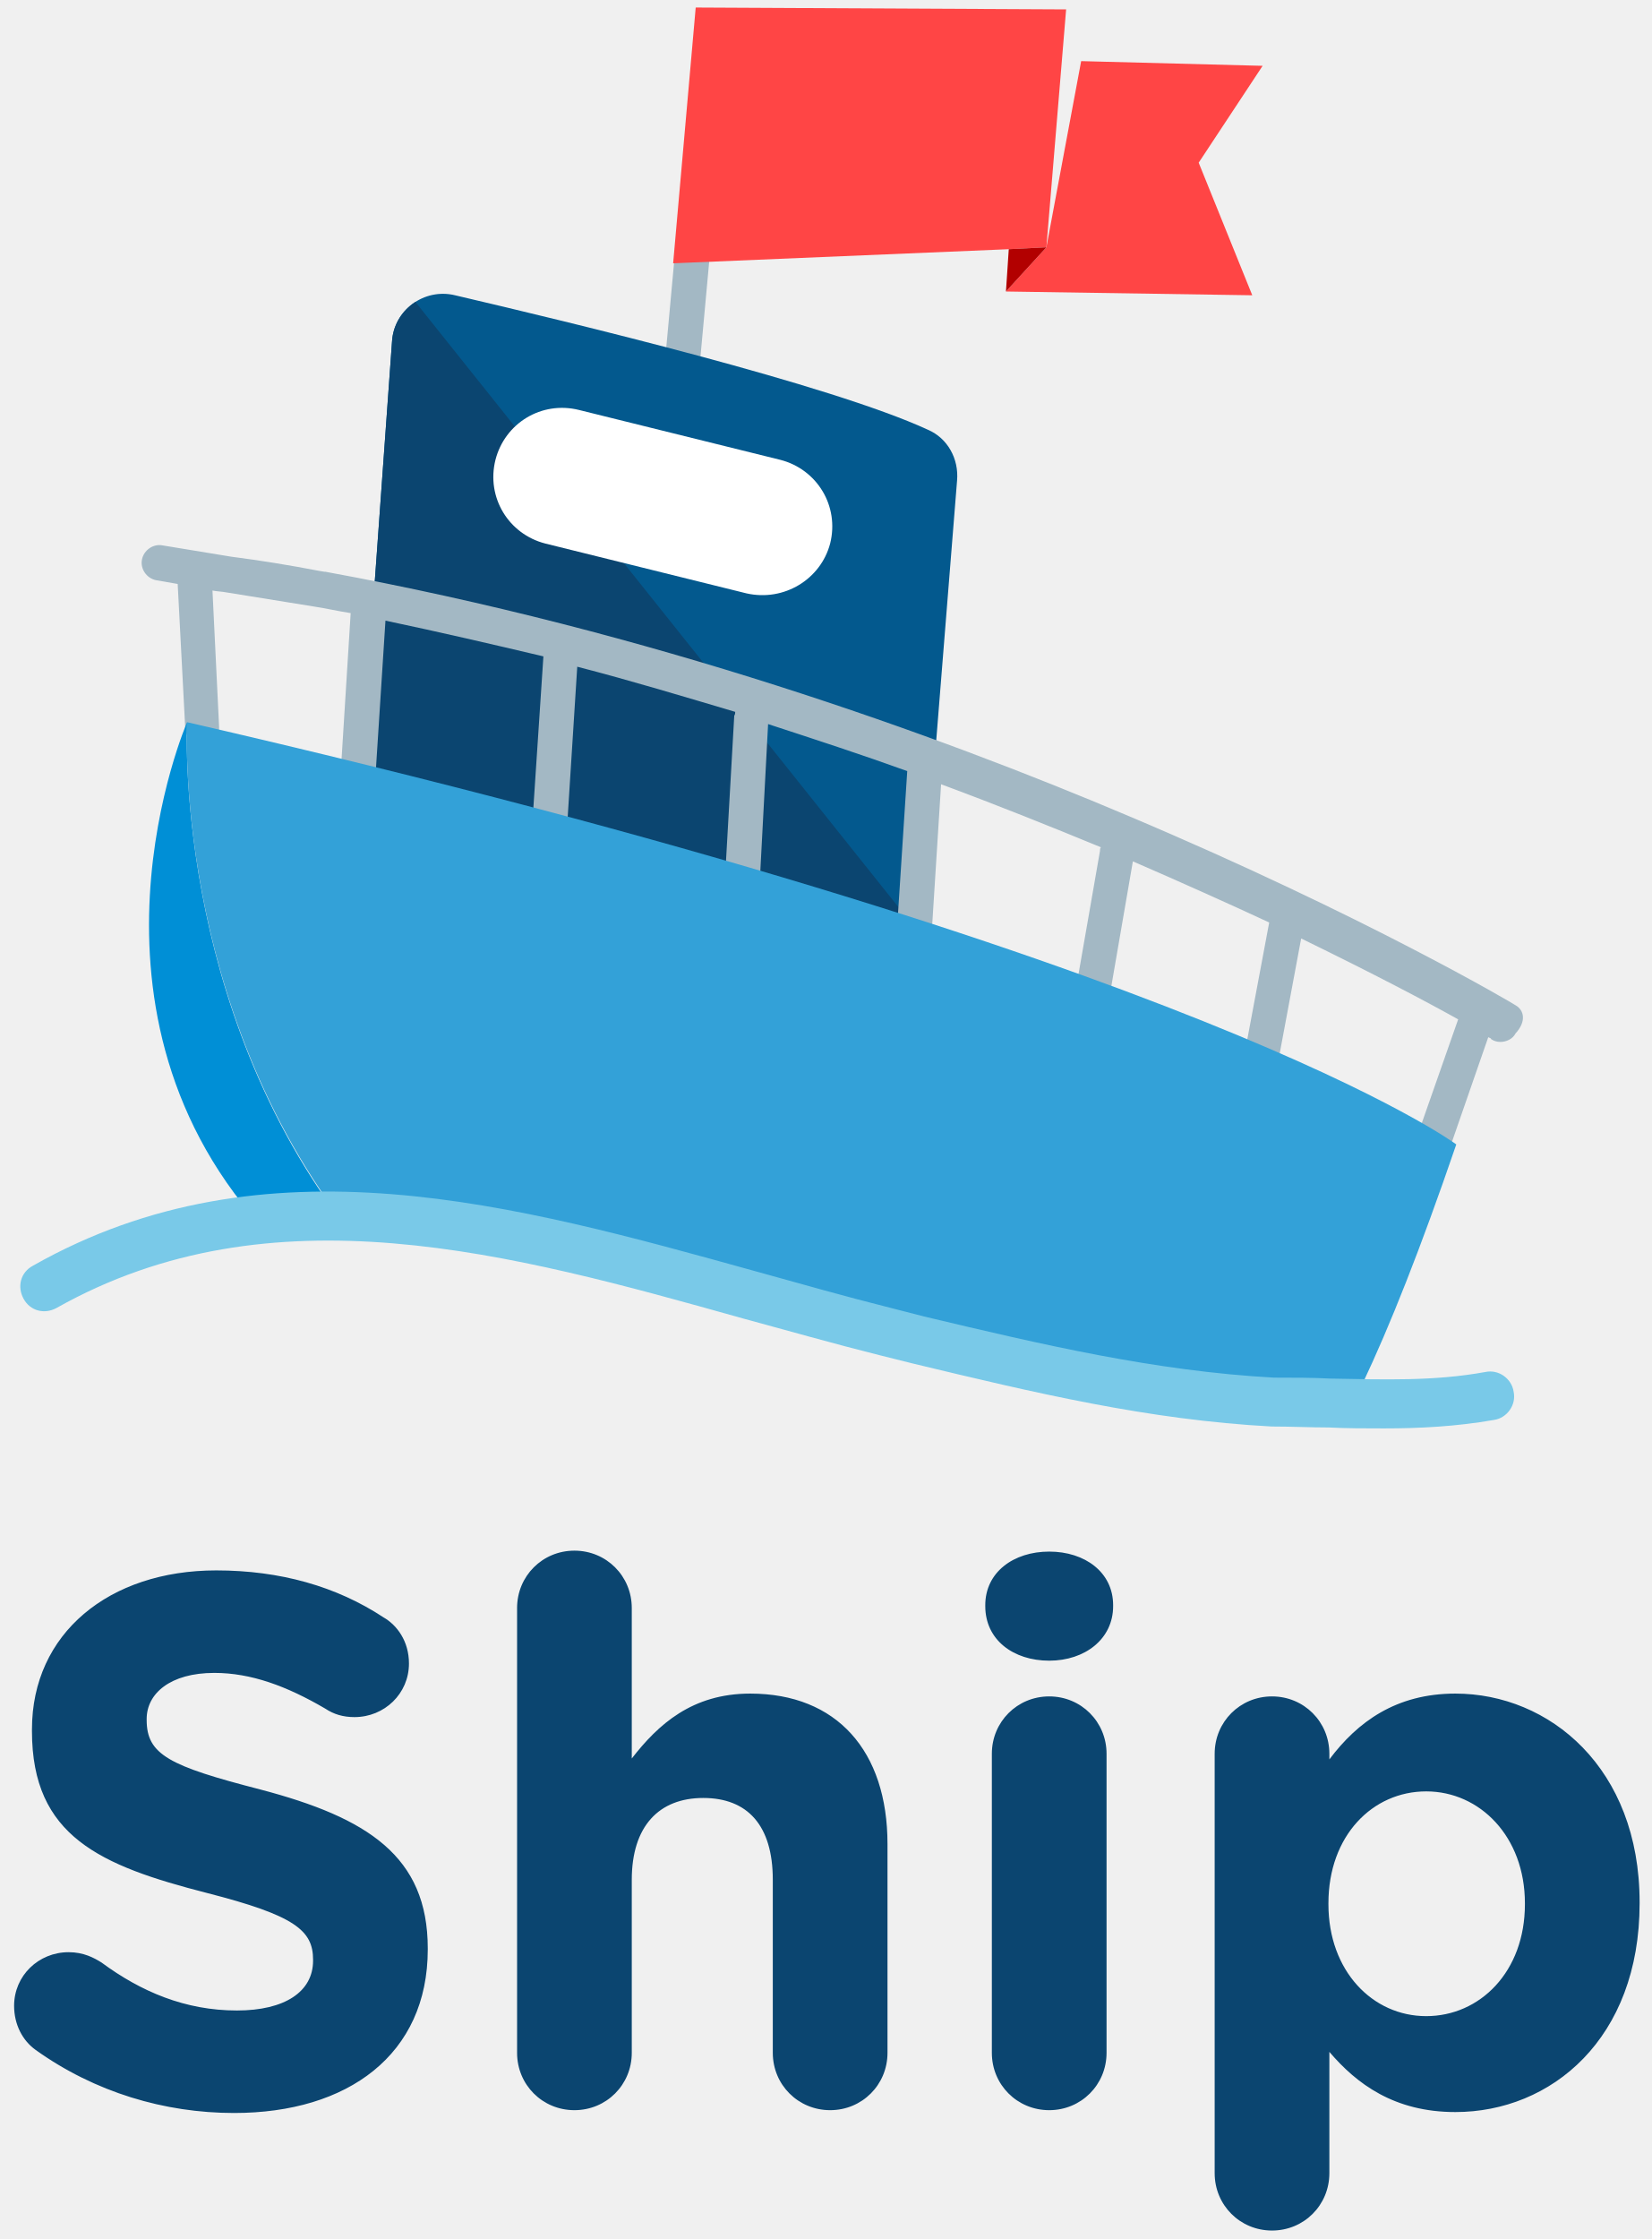
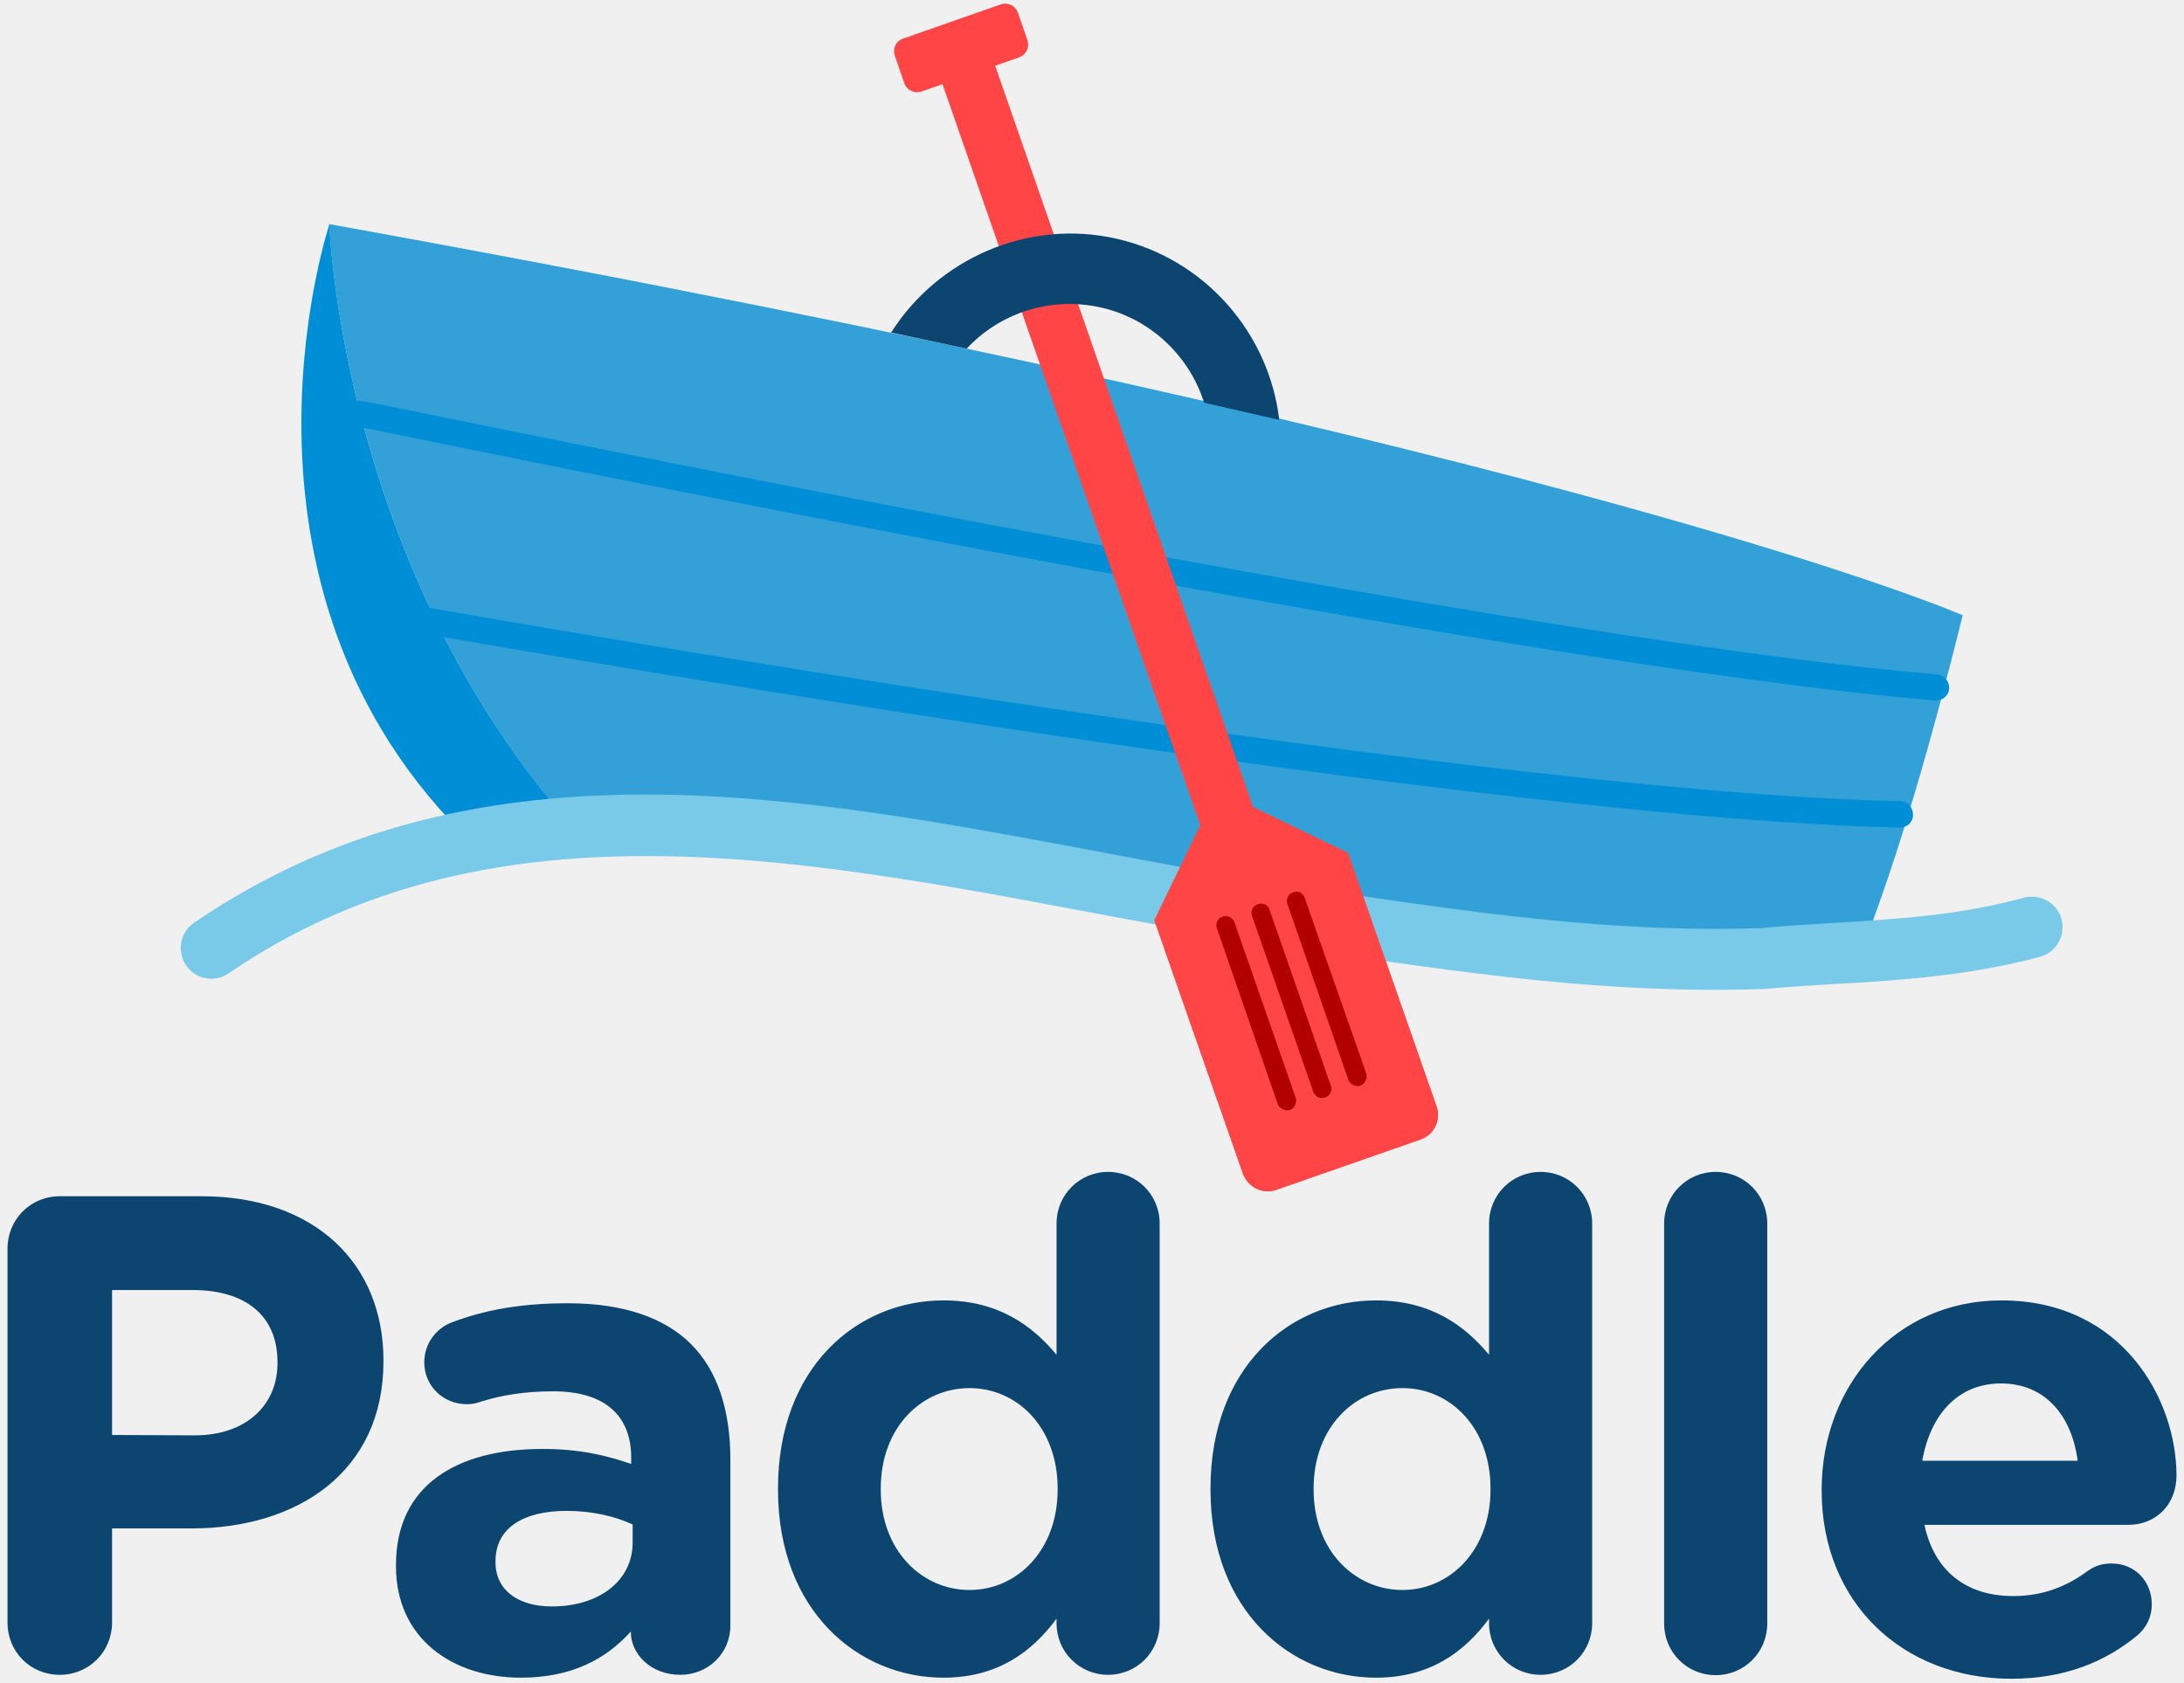
- <svg xmlns="http://www.w3.org/2000/svg" xmlns:xlink="http://www.w3.org/1999/xlink" viewBox="200.3 309.6 175.7 238.1">
-   <path fill="#A3B8C4" d="M273 349.3h-.2c-1-.1-1.8-1-1.7-2l3.2-34.8c.1-1 1-1.8 2-1.7 1 .1 1.8 1 1.7 2l-3.2 34.8c0 1-.9 1.7-1.8 1.7z" />
-   <path fill="#FF4545" d="M313.7 310.6l-39.4-.2-2.4 27.2 35.7-1.5 4-.2" />
-   <path fill="#FF4545" d="M334.6 316.6l-19.3-.5-3.7 19.8-4.3 4.7 26.2.4-5.7-14.1" />
-   <path fill="#B20000" d="M307.6 336.1l-.3 4.5 4.3-4.7" />
-   <path fill="#03598E" d="M239 387.6l3-41.7c.2-3.3 3.4-5.7 6.7-4.9 12.4 2.9 39.9 9.5 50.3 14.3 2.1.9 3.3 3.1 3.1 5.4l-3.6 44.9c-.3 3.6-3.9 5.9-7.2 4.7l-48.6-17.1c-2.4-.9-3.9-3.2-3.7-5.6z" />
-   <defs>
-     <path id="a" d="M239 387.6l3-41.7c.2-3.3 3.4-5.7 6.7-4.9 12.4 2.9 39.9 9.5 50.3 14.3 2.1.9 3.3 3.1 3.1 5.4l-3.6 44.9c-.3 3.6-3.9 5.9-7.2 4.7l-48.6-17.1c-2.4-.9-3.9-3.2-3.7-5.6z" />
-   </defs>
-   <clipPath id="b">
-     <use xlink:href="#a" overflow="visible" />
-   </clipPath>
-   <g clip-path="url(#b)">
-     <path fill="#0B4570" d="M235.7 330.7l64.9 81.3-69.6-10-2.8-52.5" />
+ <svg xmlns="http://www.w3.org/2000/svg" version="1.1" id="Layer_1" x="0" y="0" viewBox="913.2 196.5 610 470" xml:space="preserve">
+   <style type="text/css">.st0{fill:none;stroke:#A3B8C4;stroke-width:12.272;stroke-linecap:round;stroke-linejoin:round;stroke-miterlimit:10;} .st1{fill:#008FD6;} .st2{fill:#33A1D8;} .st3{fill:#79C9E8;} .st4{fill:#0B4570;} .st5{fill:#FF4545;} .st6{fill:#B20000;}</style>
+   <path class="st0" d="M1510.3 338.2" />
+   <path class="st1" d="M1005.2 259.2s-35.4 105.8 44.4 177c9.5-1.5 19-2.6 28.3-3.6-69.4-73.7-72.7-173.4-72.7-173.4z" />
+   <path class="st2" d="M1077.9 432.7c5-.5 9.9-.9 14.8-1.3 46.9-3.3 94.6-2.1 140.7 7.3 25.6 5.2 51 10.2 77 13.2 41.3 4.8 83.6 6.6 125.4 3.2 7.8-21 16.3-49.2 25.6-86.7 0 0-103-45.5-456.3-109.3.1.1 3.4 99.8 72.8 173.6z" />
+   <path class="st3" d="M1444.8 470.1c-6.5.6-13 1-19.3 1.3-6.4.4-13 .8-19.5 1.4h-.5c-43.5 1.5-84.2-4.6-127.4-11l-12-1.8c-16.3-2.6-32.8-5.7-48.9-8.7-82.9-15.6-168.6-31.8-240.1 17.1-3.9 2.7-9.3 1.7-11.9-2.2-2.7-3.9-1.7-9.3 2.2-11.9 77.4-52.9 166.7-36 253-19.8 15.9 3 32.4 6.1 48.3 8.6 3.9.6 7.9 1.2 11.9 1.8 42.3 6.3 82.2 12.3 124.1 10.9 6.7-.6 13.3-1 19.7-1.4 18.6-1.1 36.2-2.2 54.1-7.1 4.6-1.2 9.3 1.5 10.5 6 1.2 4.6-1.5 9.3-6 10.5-12.9 3.5-25.6 5.2-38.2 6.3z" />
+   <path class="st4" d="M915.3 545.3c0-8.1 6.4-14.6 14.6-14.6h39.6c31.6 0 50.8 18.8 50.8 45.8v.4c0 30.7-23.9 46.6-53.6 46.6h-22.2v26.3c0 8.1-6.4 14.6-14.6 14.6s-14.6-6.4-14.6-14.6V545.3zm52.3 52.2c14.6 0 23.1-8.7 23.1-20.1v-.4c0-13.1-9.1-20.1-23.7-20.1h-22.5v40.5l23.1.1zM1023.8 634.1v-.4c0-22.2 16.9-32.4 40.9-32.4 10.2 0 17.6 1.7 24.8 4.2v-1.7c0-11.9-7.4-18.6-21.8-18.6-8 0-14.4 1.1-19.9 2.8-1.7.6-2.8.8-4.2.8-6.6 0-11.9-5.1-11.9-11.7 0-5.1 3.2-9.5 7.8-11.2 9.1-3.4 18.9-5.3 32.4-5.3 15.7 0 27.1 4.2 34.3 11.4 7.6 7.6 11 18.8 11 32.4v46.2c0 7.8-6.2 13.8-14 13.8-8.3 0-13.8-5.9-13.8-11.9v-.2c-7 7.8-16.7 12.9-30.7 12.9-19.2 0-34.9-11-34.9-31.1zm66.1-6.6v-5.1c-4.9-2.3-11.4-3.8-18.4-3.8-12.3 0-19.9 4.9-19.9 14v.4c0 7.8 6.4 12.3 15.7 12.3 13.5 0 22.6-7.4 22.6-17.8zM1237.1 650c0 8-6.4 14.4-14.4 14.4s-14.4-6.4-14.4-14.4v-1.3c-7 9.5-16.7 16.5-31.6 16.5-23.7 0-46.2-18.6-46.2-52.5v-.4c0-33.9 22.2-52.5 46.2-52.5 15.3 0 24.8 7 31.6 15.2v-36.7c0-8 6.4-14.4 14.4-14.4s14.4 6.4 14.4 14.4V650zm-77.9-37.7v.4c0 16.9 11.4 28 24.8 28s24.6-11.2 24.6-28v-.4c0-16.9-11.2-28-24.6-28-13.4 0-24.8 11-24.8 28zM1357.9 650c0 8-6.4 14.4-14.4 14.4s-14.4-6.4-14.4-14.4v-1.3c-7 9.5-16.7 16.5-31.6 16.5-23.7 0-46.2-18.6-46.2-52.5v-.4c0-33.9 22.2-52.5 46.2-52.5 15.3 0 24.8 7 31.6 15.2v-36.7c0-8 6.4-14.4 14.4-14.4s14.4 6.4 14.4 14.4V650zm-77.8-37.7v.4c0 16.9 11.4 28 24.8 28s24.6-11.2 24.6-28v-.4c0-16.9-11.2-28-24.6-28-13.4 0-24.8 11-24.8 28zM1378 538.3c0-8 6.4-14.4 14.4-14.4s14.4 6.4 14.4 14.4v111.8c0 8-6.4 14.4-14.4 14.4s-14.4-6.4-14.4-14.4V538.3zM1475 665.5c-30.5 0-53-21.4-53-52.5v-.4c0-29 20.6-52.8 50.2-52.8 33.9 0 48.9 27.8 48.9 48.9 0 8.3-5.9 13.8-13.4 13.8h-57c2.8 13.1 11.9 19.9 24.8 19.9 8 0 14.6-2.5 20.5-6.8 2.1-1.5 4-2.3 7-2.3 6.4 0 11.2 4.9 11.2 11.4 0 3.8-1.7 6.6-3.8 8.5-9.1 7.6-20.6 12.3-35.4 12.3zm18.5-60.9c-1.7-12.9-9.3-21.6-21.4-21.6-11.9 0-19.7 8.5-22 21.6h43.4z" />
+   <g>
+     <path class="st1" d="M1454 392.2h-.3c-96.5-8-312.2-50.3-432.2-74.8-3.7-.8-6.7-1.4-8-1.6-.2 0-.3 0-.5-.1-3.9-.9-3.2-4.3-3.2-4.5.6-2.7 2.5-3 4.5-2.7l.3.1h.1c.6.1 1.1.2 1.7.3l6.5 1.3c119.8 24.5 335.2 66.7 431.3 74.7 2 .2 3.5 1.9 3.4 4-.1 1.8-1.7 3.3-3.6 3.3z" />
  </g>
-   <path fill="#FFF" d="M279.7 372.7l-21.4-5.3c-3.9-1-6.3-4.9-5.3-8.9 1-3.9 4.9-6.3 8.9-5.3l21.4 5.3c3.9 1 6.3 4.9 5.3 8.9-1 3.8-4.9 6.2-8.9 5.3z" />
-   <path fill="#A3B8C4" d="M361.5 416.5c-.1-.1-16-9.5-41.1-20.1-20.5-8.7-51-19.7-85.5-26h-.1l-.6-.1c-3.1-.6-6.2-1.1-9.3-1.5l-7.3-1.2c-1-.2-2 .5-2.2 1.5-.2 1 .5 2 1.5 2.2l2.3.4.8 15.3c0 1 .9 1.8 1.9 1.7 1 0 1.8-.9 1.7-1.9l-.7-14.4c.5.1 1 .1 1.5.2l9.3 1.5c1.3.2 2.6.5 3.9.7l-1.1 17.6c-.1 1 .7 1.9 1.7 2h.1c1 0 1.8-.7 1.9-1.7l1.1-17.1c5.7 1.2 11.3 2.5 16.8 3.8l-1.2 18.1c-.1 1 .7 1.9 1.7 2h.1c1 0 1.8-.7 1.9-1.7l1.1-17.3c5.8 1.5 11.4 3.2 16.8 4.8 0 .1 0 .3-.1.4l-1 17.6c-.1 1 .7 1.9 1.7 2h.1c1 0 1.8-.8 1.9-1.7l.9-17c5.2 1.7 10.1 3.3 14.8 5l-1.2 18.5c-.1 1 .7 1.9 1.7 2h.1c1 0 1.8-.7 1.9-1.7l1.1-17.4c6.2 2.3 11.9 4.6 17 6.7-.1.1-.1.3-.1.4l-3 17.2c-.2 1 .5 2 1.5 2.2h.3c.9 0 1.7-.6 1.8-1.5l2.9-16.8c5.3 2.3 10.2 4.5 14.5 6.5l-3 16c-.2 1 .5 2 1.5 2.2h.3c.9 0 1.7-.6 1.8-1.5l2.8-15c7.6 3.7 13.3 6.7 16.7 8.6l-5.4 15.4c-.3 1 .2 2 1.2 2.4.2.1.4.1.6.1.8 0 1.5-.5 1.7-1.3l5.1-14.7c.2.1.3.1.3.2.3.2.6.3 1 .3.6 0 1.3-.3 1.6-.9 1.2-1.3.9-2.5 0-3z" />
-   <path fill="#008FD6" d="M220.2 386.4s-13.5 31 8.8 54.6c2.9-.2 5.8-.3 8.6-.3-19-24.1-17.4-54.3-17.4-54.3z" />
-   <path fill="#33A1D8" d="M237.7 440.7h4.5c14.2.2 28.6 1.8 42.3 5.9 7.6 2.2 15.1 4.4 22.9 6 12.4 2.5 25.1 4.2 37.8 4.2 2.9-6.1 6.2-14.4 10-25.5 0 0-26.8-20-135-44.9 0 0-1.6 30.2 17.5 54.3z" />
-   <path fill="#79C9E8" d="M347.5 461.5c-2 0-3.9 0-5.9-.1-1.9 0-3.9-.1-5.9-.1h-.1c-13.2-.7-25.3-3.6-38.2-6.7l-3.6-.9c-4.8-1.2-9.7-2.6-14.5-3.9-24.6-6.9-50.1-14-73-1.1-1.3.7-2.8.3-3.5-1-.7-1.3-.3-2.8 1-3.5 24.7-14 51.3-6.5 76.9.6 4.7 1.3 9.6 2.7 14.4 3.9 1.2.3 2.3.6 3.5.9 12.6 3 24.5 5.8 37.2 6.5 2 0 4.1 0 6 .1 5.7.1 11 .3 16.5-.7 1.4-.3 2.8.7 3 2.1.3 1.4-.7 2.8-2.1 3-4 .7-7.9.9-11.7.9z" />
-   <g fill="#0B4570">
-     <path d="M204.1 527.6c-1.4-1-2.3-2.7-2.3-4.7 0-3.2 2.6-5.7 5.8-5.7 1.6 0 2.7.6 3.5 1.1 4.2 3.1 8.9 5.1 14.4 5.1 5.1 0 8.1-2 8.1-5.3v-.1c0-3.1-1.9-4.7-11.3-7.1-11.3-2.9-18.6-6-18.6-17.2v-.2c0-10.2 8.2-16.9 19.6-16.9 6.8 0 12.8 1.7 17.8 5 1.4.8 2.7 2.5 2.7 4.9 0 3.2-2.6 5.7-5.8 5.7-1.2 0-2.2-.3-3.1-.9-4.1-2.4-7.9-3.8-11.8-3.8-4.7 0-7.2 2.2-7.2 4.9v.1c0 3.7 2.4 4.9 12.1 7.4 11.4 3 17.8 7.1 17.8 16.9v.1c0 11.2-8.5 17.4-20.6 17.4-7.4 0-14.8-2.2-21.1-6.7zm51.2-47c0-3.4 2.7-6.1 6.1-6.1 3.4 0 6.1 2.7 6.1 6.1v16c2.8-3.6 6.4-6.9 12.6-6.9 9.2 0 14.6 6.1 14.6 16v22.2c0 3.4-2.7 6.1-6.1 6.1-3.4 0-6.1-2.7-6.1-6.1v-18.4c0-5.8-2.7-8.7-7.4-8.7s-7.6 3-7.6 8.7v18.4c0 3.4-2.7 6.1-6.1 6.1s-6.1-2.7-6.1-6.1v-47.3zm49.8-.3c0-3.5 3-5.7 6.8-5.7s6.8 2.2 6.8 5.7v.1c0 3.5-3 5.8-6.8 5.8s-6.8-2.2-6.8-5.8v-.1zm.7 15.8c0-3.4 2.7-6.1 6.1-6.1 3.4 0 6.1 2.7 6.1 6.1v31.8c0 3.4-2.7 6.1-6.1 6.1s-6.1-2.7-6.1-6.1v-31.8zm23.7 0c0-3.4 2.7-6.1 6.1-6.1 3.4 0 6.1 2.7 6.1 6.1v.6c3-4 7.1-7 13.4-7 10 0 19.6 7.9 19.6 22.2v.1c0 14.4-9.4 22.2-19.6 22.2-6.5 0-10.5-3-13.4-6.4v12.9c0 3.4-2.7 6.1-6.1 6.1-3.4 0-6.1-2.7-6.1-6.1v-44.6zm33 16v-.1c0-7.1-4.8-11.9-10.5-11.9s-10.4 4.7-10.4 11.9v.1c0 7.1 4.7 11.9 10.4 11.9s10.5-4.7 10.5-11.9z" />
+   <g>
+     <path class="st1" d="M1443.9 427.7c-63.9-1.3-175-16.4-257-28.8-88.8-13.5-163.4-26.8-164.2-26.9-2-.4-3.3-2.3-3-4.3.3-2 2.3-3.3 4.3-3 .7.1 75.3 13.5 164 26.9 81.8 12.4 192.5 27.5 255.9 28.7 2 0 3.6 1.7 3.6 3.8.1 2-1.6 3.6-3.6 3.6z" />
+   </g>
+   <g>
+     <path class="st5" d="M1176.4 219.9l72.1 207.3-12.8 26.5 24.7 70.7c1.4 3.9 5.6 5.9 9.4 4.5l40.1-14c3.9-1.3 5.9-5.5 4.5-9.4l-24.7-70.7-26.5-12.8-72.1-207.3-14.7 5.2z" />
+     <path class="st5" d="M1170.5 222.1l27.4-9.6c1.9-.7 2.9-2.7 2.3-4.7l-2.7-7.8c-.7-1.9-2.7-2.9-4.7-2.3l-27.4 9.6c-2 .7-2.9 2.7-2.3 4.7l2.7 7.8c.7 1.9 2.8 2.9 4.7 2.3zM1314.4 505.5l-24.7-70.7-26.5-12.8-14.8 5.1-12.8 26.5 24.7 70.7c1.4 3.9 5.6 5.9 9.4 4.5l40.1-14c3.9-1.2 6-5.4 4.6-9.3z" />
+     <path class="st6" d="M1275.1 503.2c.4 1.3-.3 2.9-1.6 3.4-1.3.4-2.8-.3-3.4-1.6l-17-49.1c-.5-1.4.2-2.9 1.6-3.3 1.3-.5 2.8.2 3.3 1.6l17.1 49zM1284.9 499.8c.5 1.4-.2 2.9-1.6 3.3-1.4.5-2.8-.2-3.3-1.6l-17.1-49.1c-.5-1.3.2-2.8 1.6-3.3 1.4-.5 2.9.2 3.3 1.6l17.1 49.1zM1277.6 447.3l17.2 49.1c.4 1.3-.3 2.8-1.6 3.4-1.3.4-2.9-.3-3.4-1.6l-17-49.1c-.5-1.4.2-2.9 1.6-3.3 1.2-.6 2.7.1 3.2 1.5z" />
+   </g>
+   <g>
+     <path class="st4" d="M1220.7 282.4c14.1 3.2 24.8 13.8 28.8 26.6l21 4.8c-2.8-24-20.5-44.9-45.4-50.6-25-5.7-50.1 5.8-63 26.2l21.1 4.5c9.1-9.8 23.2-14.7 37.5-11.5z" />
  </g>
</svg>
